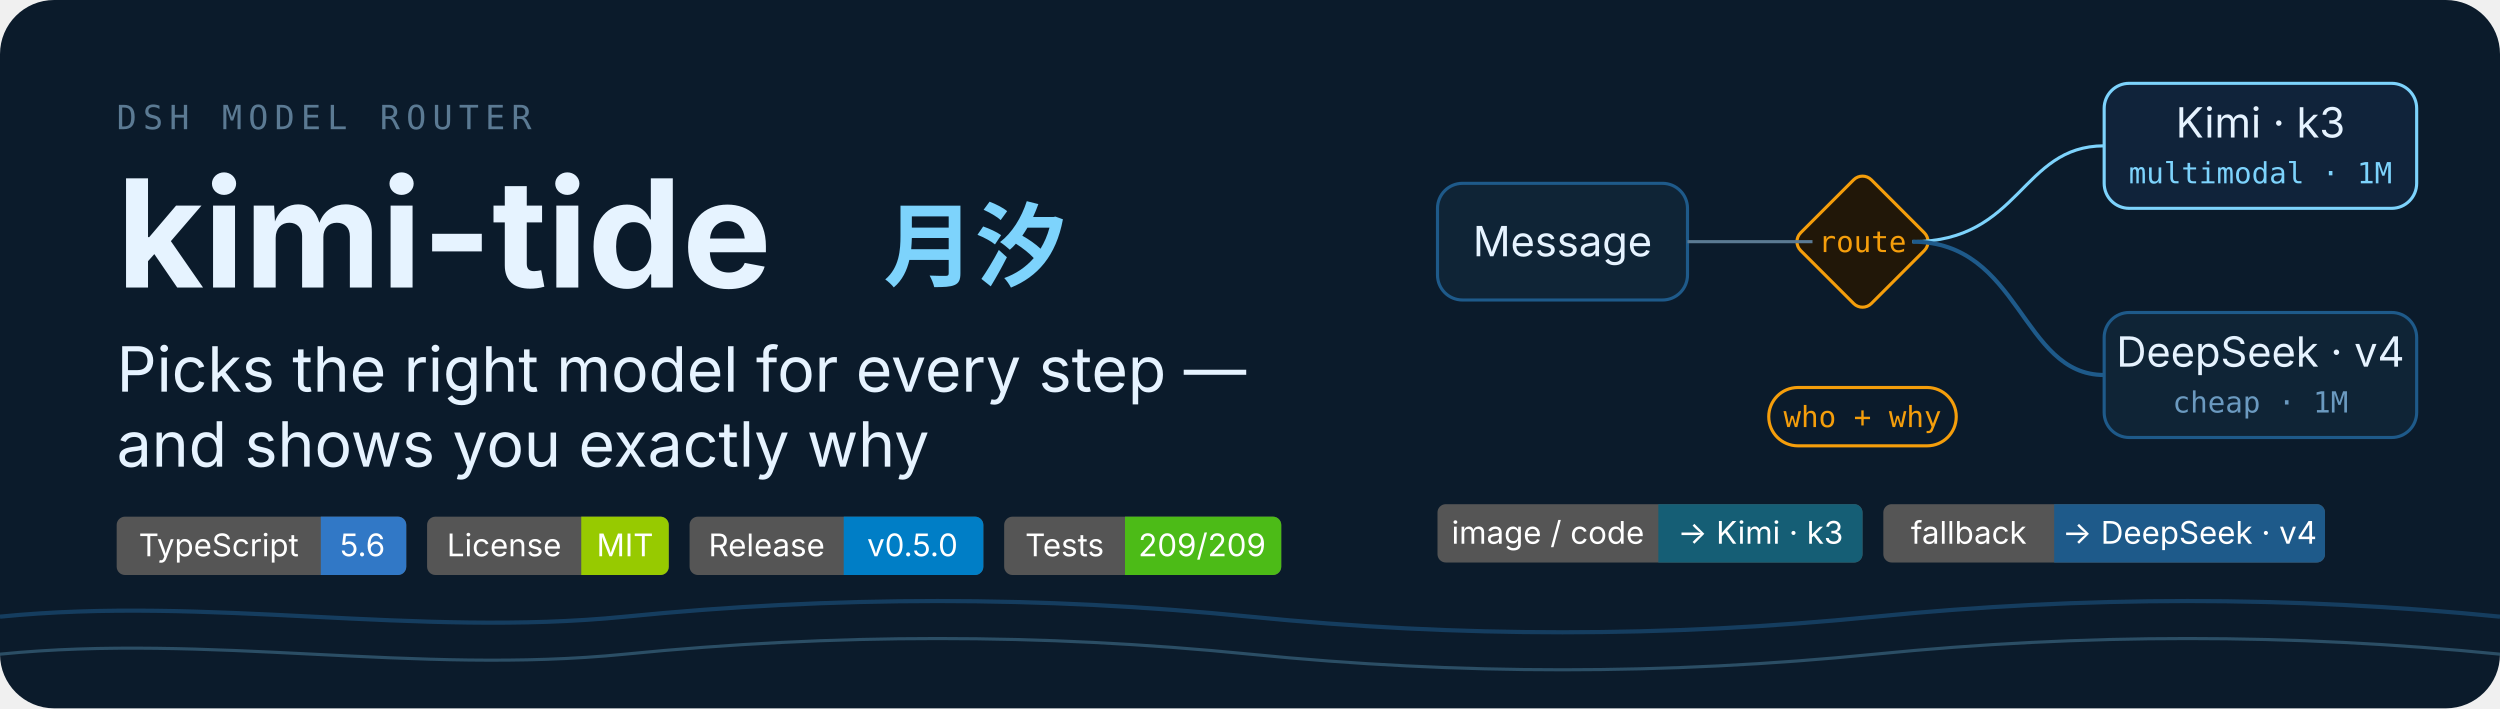
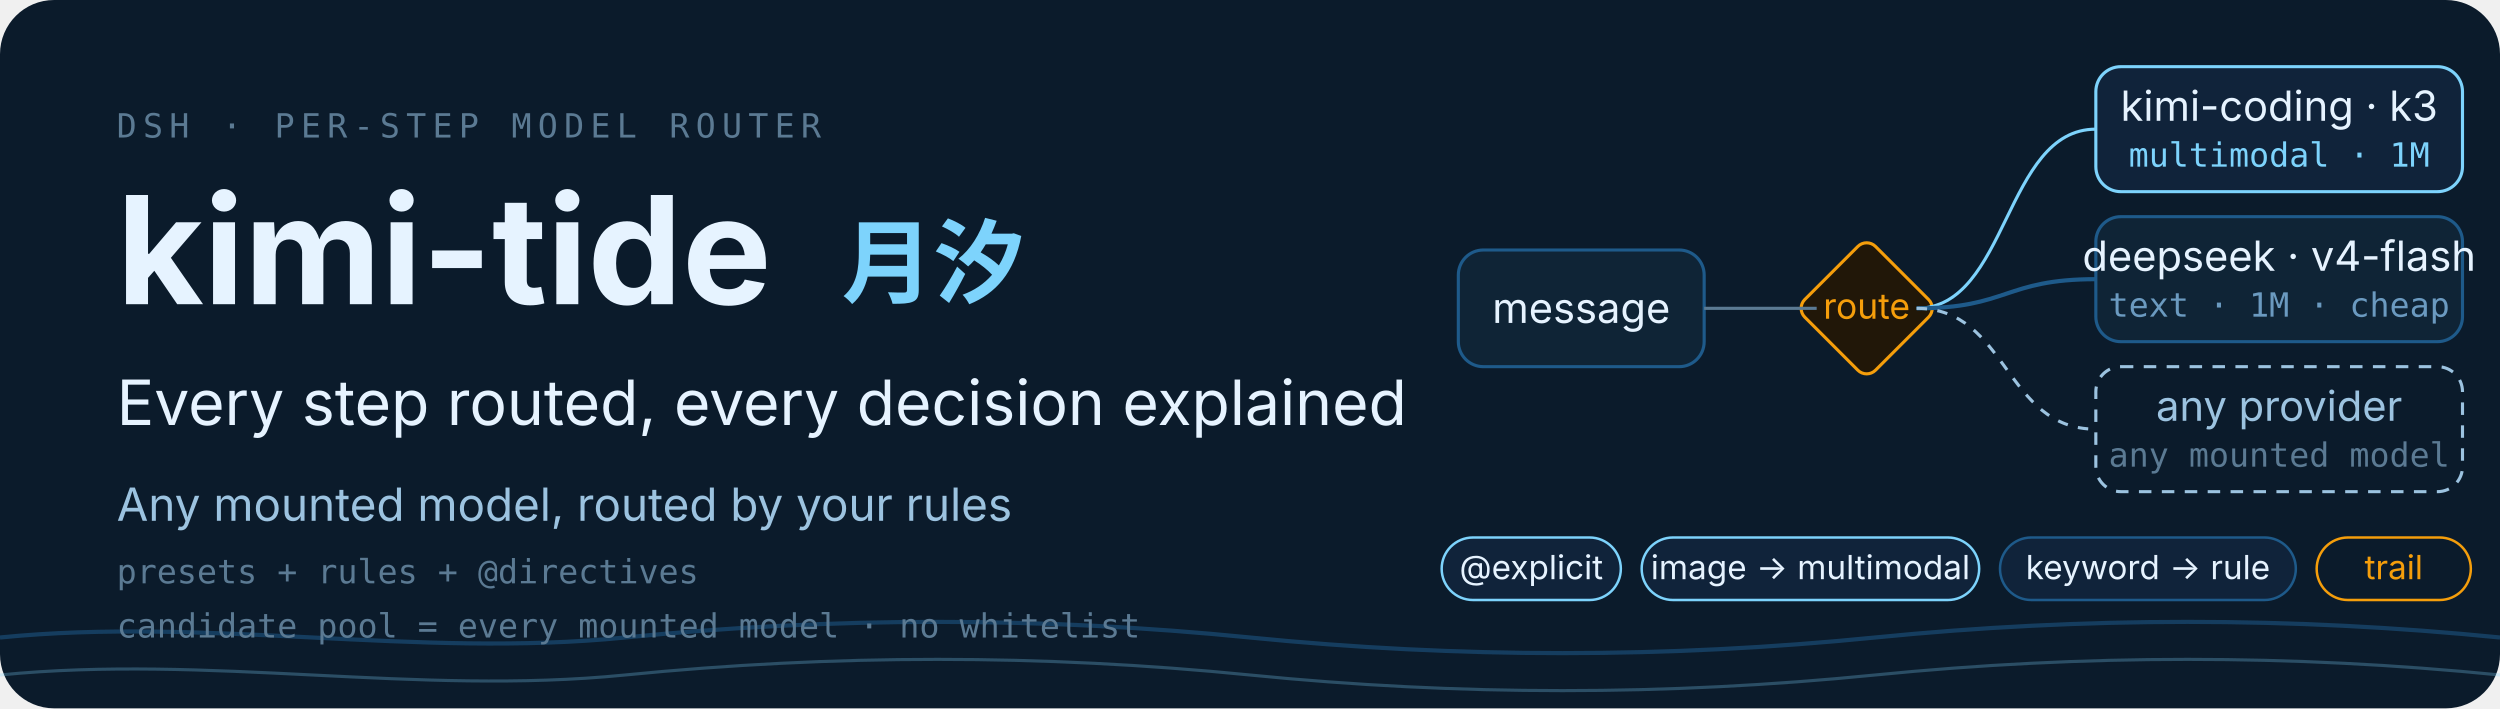
<svg xmlns="http://www.w3.org/2000/svg" width="1200" height="340" viewBox="0 0 1200 340" role="img" aria-labelledby="title desc">
  <rect width="1200" height="340" rx="26" fill="#0B1B2B" />
-   <path d="M 0 296 C 100 286, 200 306, 300 296 S 500 286, 600 296 S 800 306, 900 296 S 1100 286, 1200 296" fill="none" stroke="#1E5A8A" stroke-width="2" opacity="0.55" />
-   <path d="M 0 314 C 100 304, 200 324, 300 314 S 500 304, 600 314 S 800 324, 900 314 S 1100 304, 1200 314" fill="none" stroke="#7DD3FC" stroke-width="1.5" opacity="0.28" />
-   <g id="title-block" transform="translate(56 62)">
-     <text x="0" y="0" font-family="ui-monospace, SFMono-Regular, Menlo, monospace" font-size="16" letter-spacing="3" fill="#5B7A93">DSH MODEL ROUTER</text>
-     <text x="0" y="76" font-family="-apple-system, BlinkMacSystemFont, 'Segoe UI', sans-serif" font-size="72" font-weight="700" fill="#E6F3FF">kimi-tide</text>
-     <text x="368" y="72" font-family="-apple-system, BlinkMacSystemFont, 'Segoe UI', 'PingFang SC', 'Microsoft YaHei', sans-serif" font-size="44" font-weight="600" fill="#7DD3FC">月汐</text>
-     <text x="0" y="126" font-family="-apple-system, BlinkMacSystemFont, 'Segoe UI', sans-serif" font-size="30" fill="#E6F3FF">Picks the right model for every step —</text>
-     <text x="0" y="162" font-family="-apple-system, BlinkMacSystemFont, 'Segoe UI', sans-serif" font-size="30" fill="#E6F3FF">and shows you exactly why</text>
-     <g id="badges" transform="translate(0 186)">
-       <rect x="0" y="0" width="139" height="28" rx="4" fill="#555555" />
-       <path d="M 98 0 H 135 A 4 4 0 0 1 139 4 V 24 A 4 4 0 0 1 135 28 H 98 Z" fill="#3178C6" />
-       <text x="49" y="19" text-anchor="middle" font-family="-apple-system, BlinkMacSystemFont, 'Segoe UI', sans-serif" font-size="15" fill="#FFFFFF">TypeScript</text>
-       <text x="118" y="19" text-anchor="middle" font-family="-apple-system, BlinkMacSystemFont, 'Segoe UI', sans-serif" font-size="15" fill="#FFFFFF">5.6</text>
-       <rect x="149" y="0" width="116" height="28" rx="4" fill="#555555" />
-       <path d="M 223 0 H 261 A 4 4 0 0 1 265 4 V 24 A 4 4 0 0 1 261 28 H 223 Z" fill="#97CA00" />
-       <text x="186" y="19" text-anchor="middle" font-family="-apple-system, BlinkMacSystemFont, 'Segoe UI', sans-serif" font-size="15" fill="#FFFFFF">License</text>
-       <text x="244" y="19" text-anchor="middle" font-family="-apple-system, BlinkMacSystemFont, 'Segoe UI', sans-serif" font-size="15" fill="#FFFFFF">MIT</text>
-       <rect x="275" y="0" width="141" height="28" rx="4" fill="#555555" />
-       <path d="M 349 0 H 412 A 4 4 0 0 1 416 4 V 24 A 4 4 0 0 1 412 28 H 349 Z" fill="#007EC6" />
-       <text x="312" y="19" text-anchor="middle" font-family="-apple-system, BlinkMacSystemFont, 'Segoe UI', sans-serif" font-size="15" fill="#FFFFFF">Release</text>
-       <text x="382" y="19" text-anchor="middle" font-family="-apple-system, BlinkMacSystemFont, 'Segoe UI', sans-serif" font-size="15" fill="#FFFFFF">v0.5.0</text>
-       <rect x="426" y="0" width="133" height="28" rx="4" fill="#555555" />
-       <path d="M 484 0 H 555 A 4 4 0 0 1 559 4 V 24 A 4 4 0 0 1 555 28 H 484 Z" fill="#4CBB17" />
-       <text x="455" y="19" text-anchor="middle" font-family="-apple-system, BlinkMacSystemFont, 'Segoe UI', sans-serif" font-size="15" fill="#FFFFFF">Tests</text>
-       <text x="521" y="19" text-anchor="middle" font-family="-apple-system, BlinkMacSystemFont, 'Segoe UI', sans-serif" font-size="15" fill="#FFFFFF">209/209</text>
+   <path d="M 0 306 C 100 296, 200 316, 300 306 S 500 296, 600 306 S 800 316, 900 306 S 1100 296, 1200 306" fill="none" stroke="#1E5A8A" stroke-width="2" opacity="0.55" />
+   <path d="M 0 324 C 100 314, 200 334, 300 324 S 500 314, 600 324 S 800 334, 900 324 S 1100 314, 1200 324" fill="none" stroke="#7DD3FC" stroke-width="1.5" opacity="0.28" />
+   <g id="title-block" transform="translate(56 66)">
+     <text x="0" y="0" font-family="ui-monospace, SFMono-Regular, Menlo, monospace" font-size="16" letter-spacing="3" fill="#5B7A93">DSH · PER-STEP MODEL ROUTER</text>
+     <text x="0" y="80" font-family="-apple-system, BlinkMacSystemFont, 'Segoe UI', 'PingFang SC', 'Microsoft YaHei', sans-serif" font-size="72" font-weight="700" fill="#E6F3FF">kimi-tide</text>
+     <text x="348" y="76" font-family="-apple-system, BlinkMacSystemFont, 'Segoe UI', 'PingFang SC', 'Microsoft YaHei', sans-serif" font-size="44" font-weight="600" fill="#7DD3FC">月汐</text>
+     <text x="0" y="138" font-family="-apple-system, BlinkMacSystemFont, 'Segoe UI', 'PingFang SC', 'Microsoft YaHei', sans-serif" font-size="30" fill="#E6F3FF">Every step routed, every decision explained</text>
+     <text x="0" y="184" font-family="-apple-system, BlinkMacSystemFont, 'Segoe UI', 'PingFang SC', 'Microsoft YaHei', sans-serif" font-size="22" fill="#9CC3E0">Any mounted model, routed by your rules</text>
+     <g id="principles" transform="translate(0 214)" font-family="ui-monospace, SFMono-Regular, Menlo, monospace" font-size="16" fill="#5B7A93">
+       <text x="0" y="0">presets + rules + @directives</text>
+       <text x="0" y="26">candidate pool = every mounted model · no whitelist</text>
    </g>
  </g>
-   <g id="project-proof" transform="translate(690 64)">
-     <rect x="0" y="24" width="120" height="56" rx="12" fill="#0F2436" stroke="#1E5A8A" stroke-width="1.5" />
-     <text x="60" y="59" text-anchor="middle" font-family="-apple-system, BlinkMacSystemFont, 'Segoe UI', sans-serif" font-size="20" fill="#E6F3FF">Message</text>
-     <rect x="180" y="28" width="48" height="48" rx="6" fill="#211708" stroke="#F59E0B" stroke-width="1.5" transform="rotate(45 204 52)" />
-     <text x="204" y="57" text-anchor="middle" font-family="ui-monospace, SFMono-Regular, Menlo, monospace" font-size="14" fill="#F59E0B">route</text>
-     <path d="M 120 52 L 180 52" stroke="#5B7A93" stroke-width="1.5" fill="none" />
-     <path d="M 228 52 C 280 52, 280 6, 320 6" stroke="#7DD3FC" stroke-width="1.5" fill="none" />
-     <path d="M 228 52 C 280 52, 280 116, 320 116" stroke="#1E5A8A" stroke-width="2" fill="none" />
-     <rect x="320" y="-24" width="150" height="60" rx="12" fill="#10233A" stroke="#7DD3FC" stroke-width="1.5" />
-     <text x="395" y="2" text-anchor="middle" font-family="-apple-system, BlinkMacSystemFont, 'Segoe UI', sans-serif" font-size="20" fill="#E6F3FF">Kimi · k3</text>
-     <text x="395" y="24" text-anchor="middle" font-family="ui-monospace, SFMono-Regular, Menlo, monospace" font-size="14" fill="#7DD3FC">multimodal · 1M</text>
-     <rect x="320" y="86" width="150" height="60" rx="12" fill="#0F2436" stroke="#1E5A8A" stroke-width="1.5" />
-     <text x="395" y="112" text-anchor="middle" font-family="-apple-system, BlinkMacSystemFont, 'Segoe UI', sans-serif" font-size="20" fill="#E6F3FF">DeepSeek · v4</text>
-     <text x="395" y="134" text-anchor="middle" font-family="ui-monospace, SFMono-Regular, Menlo, monospace" font-size="14" fill="#6B9AC0">cheap · 1M</text>
-     <rect x="159" y="122" width="90" height="28" rx="14" fill="none" stroke="#F59E0B" stroke-width="1.5" />
-     <text x="204" y="141" text-anchor="middle" font-family="ui-monospace, SFMono-Regular, Menlo, monospace" font-size="14" fill="#F59E0B">who + why</text>
-     <g id="rule-badges" transform="translate(0 178)">
-       <rect x="0" y="0" width="204" height="28" rx="4" fill="#555555" />
-       <path d="M 106 0 H 200 A 4 4 0 0 1 204 4 V 24 A 4 4 0 0 1 200 28 H 106 Z" fill="#155E75" />
-       <text x="53" y="19" text-anchor="middle" font-family="-apple-system, BlinkMacSystemFont, 'Segoe UI', sans-serif" font-size="15" fill="#FFFFFF">image / code</text>
-       <text x="155" y="19" text-anchor="middle" font-family="-apple-system, BlinkMacSystemFont, 'Segoe UI', sans-serif" font-size="15" fill="#FFFFFF">→ Kimi · k3</text>
-       <rect x="214" y="0" width="212" height="28" rx="4" fill="#555555" />
-       <path d="M 296 0 H 422 A 4 4 0 0 1 426 4 V 24 A 4 4 0 0 1 422 28 H 296 Z" fill="#1E5A8A" />
-       <text x="255" y="19" text-anchor="middle" font-family="-apple-system, BlinkMacSystemFont, 'Segoe UI', sans-serif" font-size="15" fill="#FFFFFF">fallback</text>
-       <text x="361" y="19" text-anchor="middle" font-family="-apple-system, BlinkMacSystemFont, 'Segoe UI', sans-serif" font-size="15" fill="#FFFFFF">→ DeepSeek · v4</text>
+   <g id="project-proof" transform="translate(700 34)">
+     <rect x="0" y="86" width="118" height="56" rx="12" fill="#0F2436" stroke="#1E5A8A" stroke-width="1.5" />
+     <text x="59" y="121" text-anchor="middle" font-family="-apple-system, BlinkMacSystemFont, 'Segoe UI', 'PingFang SC', 'Microsoft YaHei', sans-serif" font-size="20" fill="#E6F3FF">message</text>
+     <rect x="172" y="90" width="48" height="48" rx="6" fill="#211708" stroke="#F59E0B" stroke-width="1.5" transform="rotate(45 196 114)" />
+     <text x="196" y="119" text-anchor="middle" font-family="-apple-system, BlinkMacSystemFont, 'Segoe UI', 'PingFang SC', 'Microsoft YaHei', sans-serif" font-size="17" fill="#F59E0B">route</text>
+     <path d="M 118 114 L 172 114" stroke="#5B7A93" stroke-width="1.5" fill="none" />
+     <path d="M 220 114 C 264 114, 262 28, 306 28" stroke="#7DD3FC" stroke-width="1.5" fill="none" />
+     <path d="M 220 114 C 264 114, 262 100, 306 100" stroke="#1E5A8A" stroke-width="2" fill="none" />
+     <path d="M 220 114 C 264 114, 262 172, 306 172" stroke="#9CC3E0" stroke-width="1.5" fill="none" stroke-dasharray="5 5" />
+     <rect x="306" y="-2" width="176" height="60" rx="12" fill="#10233A" stroke="#7DD3FC" stroke-width="1.5" />
+     <text x="394" y="24" text-anchor="middle" font-family="-apple-system, BlinkMacSystemFont, 'Segoe UI', 'PingFang SC', 'Microsoft YaHei', sans-serif" font-size="20" fill="#E6F3FF">kimi-coding · k3</text>
+     <text x="394" y="46" text-anchor="middle" font-family="ui-monospace, SFMono-Regular, Menlo, monospace" font-size="16" fill="#7DD3FC">multimodal · 1M</text>
+     <rect x="306" y="70" width="176" height="60" rx="12" fill="#0F2436" stroke="#1E5A8A" stroke-width="1.5" />
+     <text x="394" y="96" text-anchor="middle" font-family="-apple-system, BlinkMacSystemFont, 'Segoe UI', 'PingFang SC', 'Microsoft YaHei', sans-serif" font-size="20" fill="#E6F3FF">deepseek · v4-flash</text>
+     <text x="394" y="118" text-anchor="middle" font-family="ui-monospace, SFMono-Regular, Menlo, monospace" font-size="16" fill="#6B9AC0">text · 1M · cheap</text>
+     <rect x="306" y="142" width="176" height="60" rx="12" fill="#0B1B2B" stroke="#9CC3E0" stroke-width="1.5" stroke-dasharray="6 5" />
+     <text x="394" y="168" text-anchor="middle" font-family="-apple-system, BlinkMacSystemFont, 'Segoe UI', 'PingFang SC', 'Microsoft YaHei', sans-serif" font-size="20" fill="#9CC3E0">any provider</text>
+     <text x="394" y="190" text-anchor="middle" font-family="ui-monospace, SFMono-Regular, Menlo, monospace" font-size="16" fill="#5B7A93">any mounted model</text>
+     <g id="rule-chips" transform="translate(-8 224)" font-family="-apple-system, BlinkMacSystemFont, 'Segoe UI', 'PingFang SC', 'Microsoft YaHei', sans-serif" font-size="16" fill="#E6F3FF">
+       <rect x="0" y="0" width="86" height="30" rx="15" fill="#10233A" stroke="#7DD3FC" stroke-width="1.2" />
+       <text x="43" y="20" text-anchor="middle">@explicit</text>
+       <rect x="96" y="0" width="162" height="30" rx="15" fill="#10233A" stroke="#7DD3FC" stroke-width="1.2" />
+       <text x="177" y="20" text-anchor="middle">image → multimodal</text>
+       <rect x="268" y="0" width="142" height="30" rx="15" fill="#10233A" stroke="#1E5A8A" stroke-width="1.2" />
+       <text x="339" y="20" text-anchor="middle">keyword → rule</text>
+       <rect x="420" y="0" width="74" height="30" rx="15" fill="none" stroke="#F59E0B" stroke-width="1.2" />
+       <text x="457" y="20" text-anchor="middle" fill="#F59E0B">trail</text>
    </g>
  </g>
</svg>
